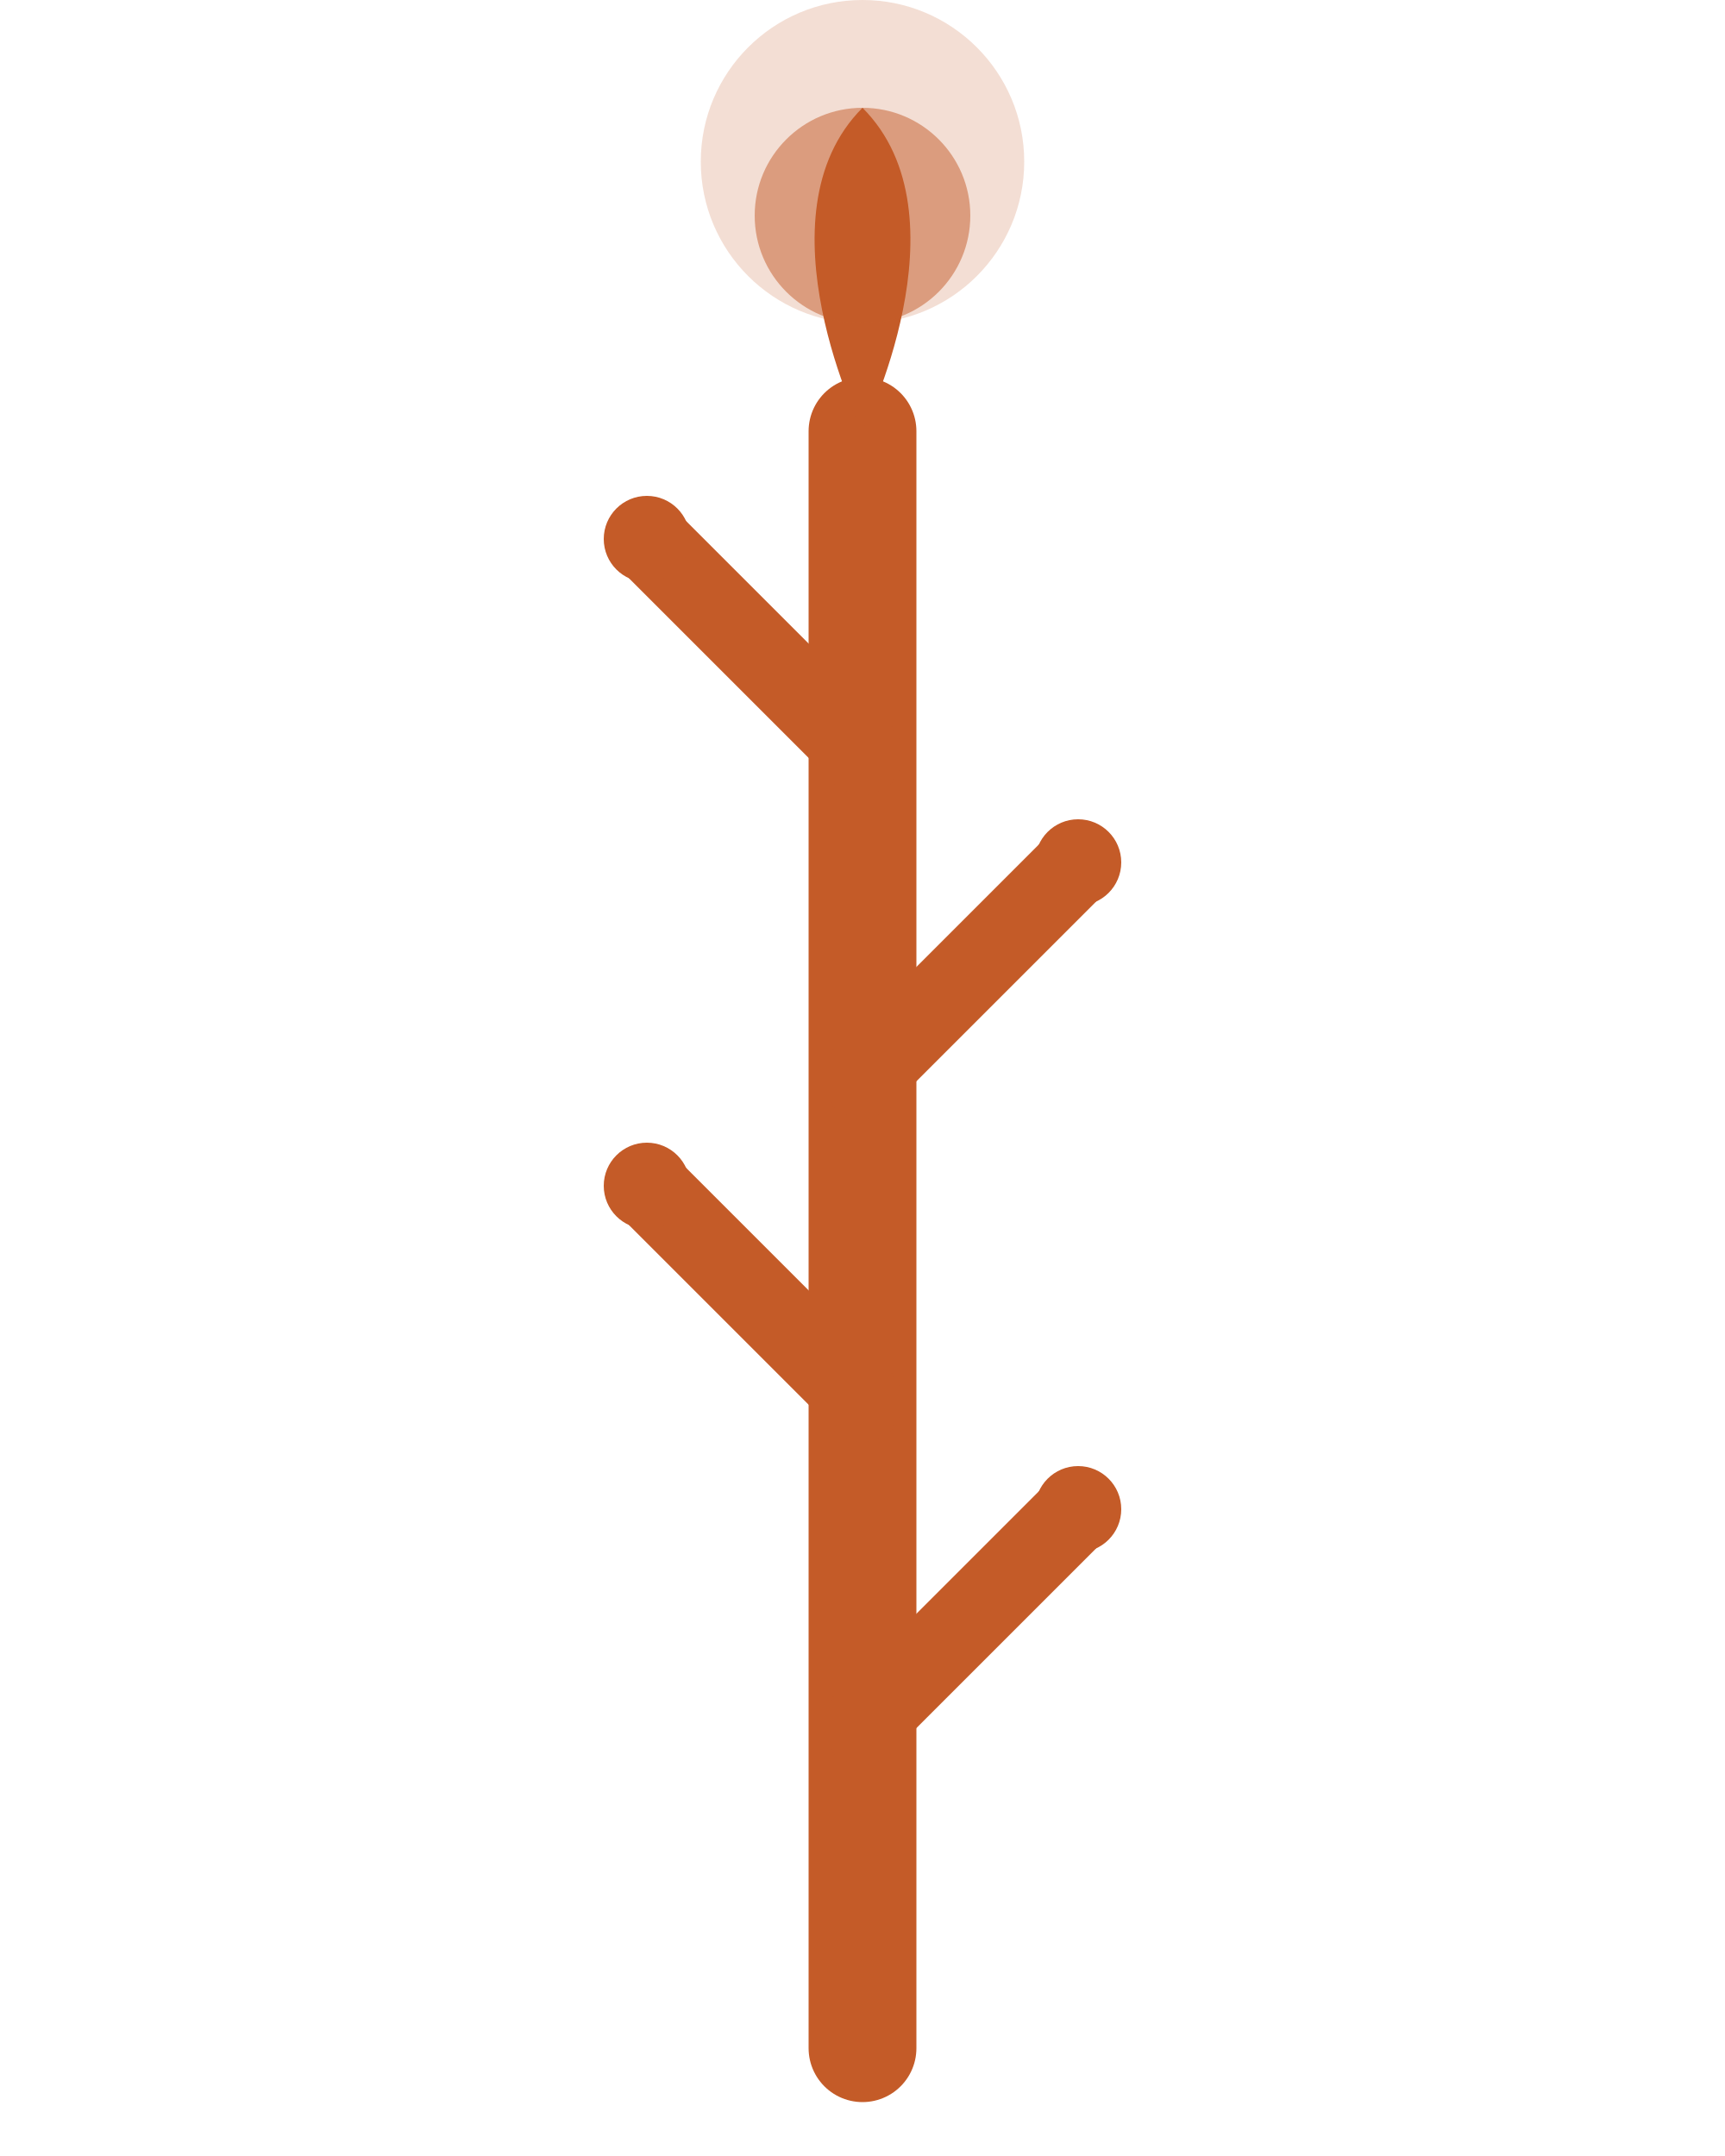
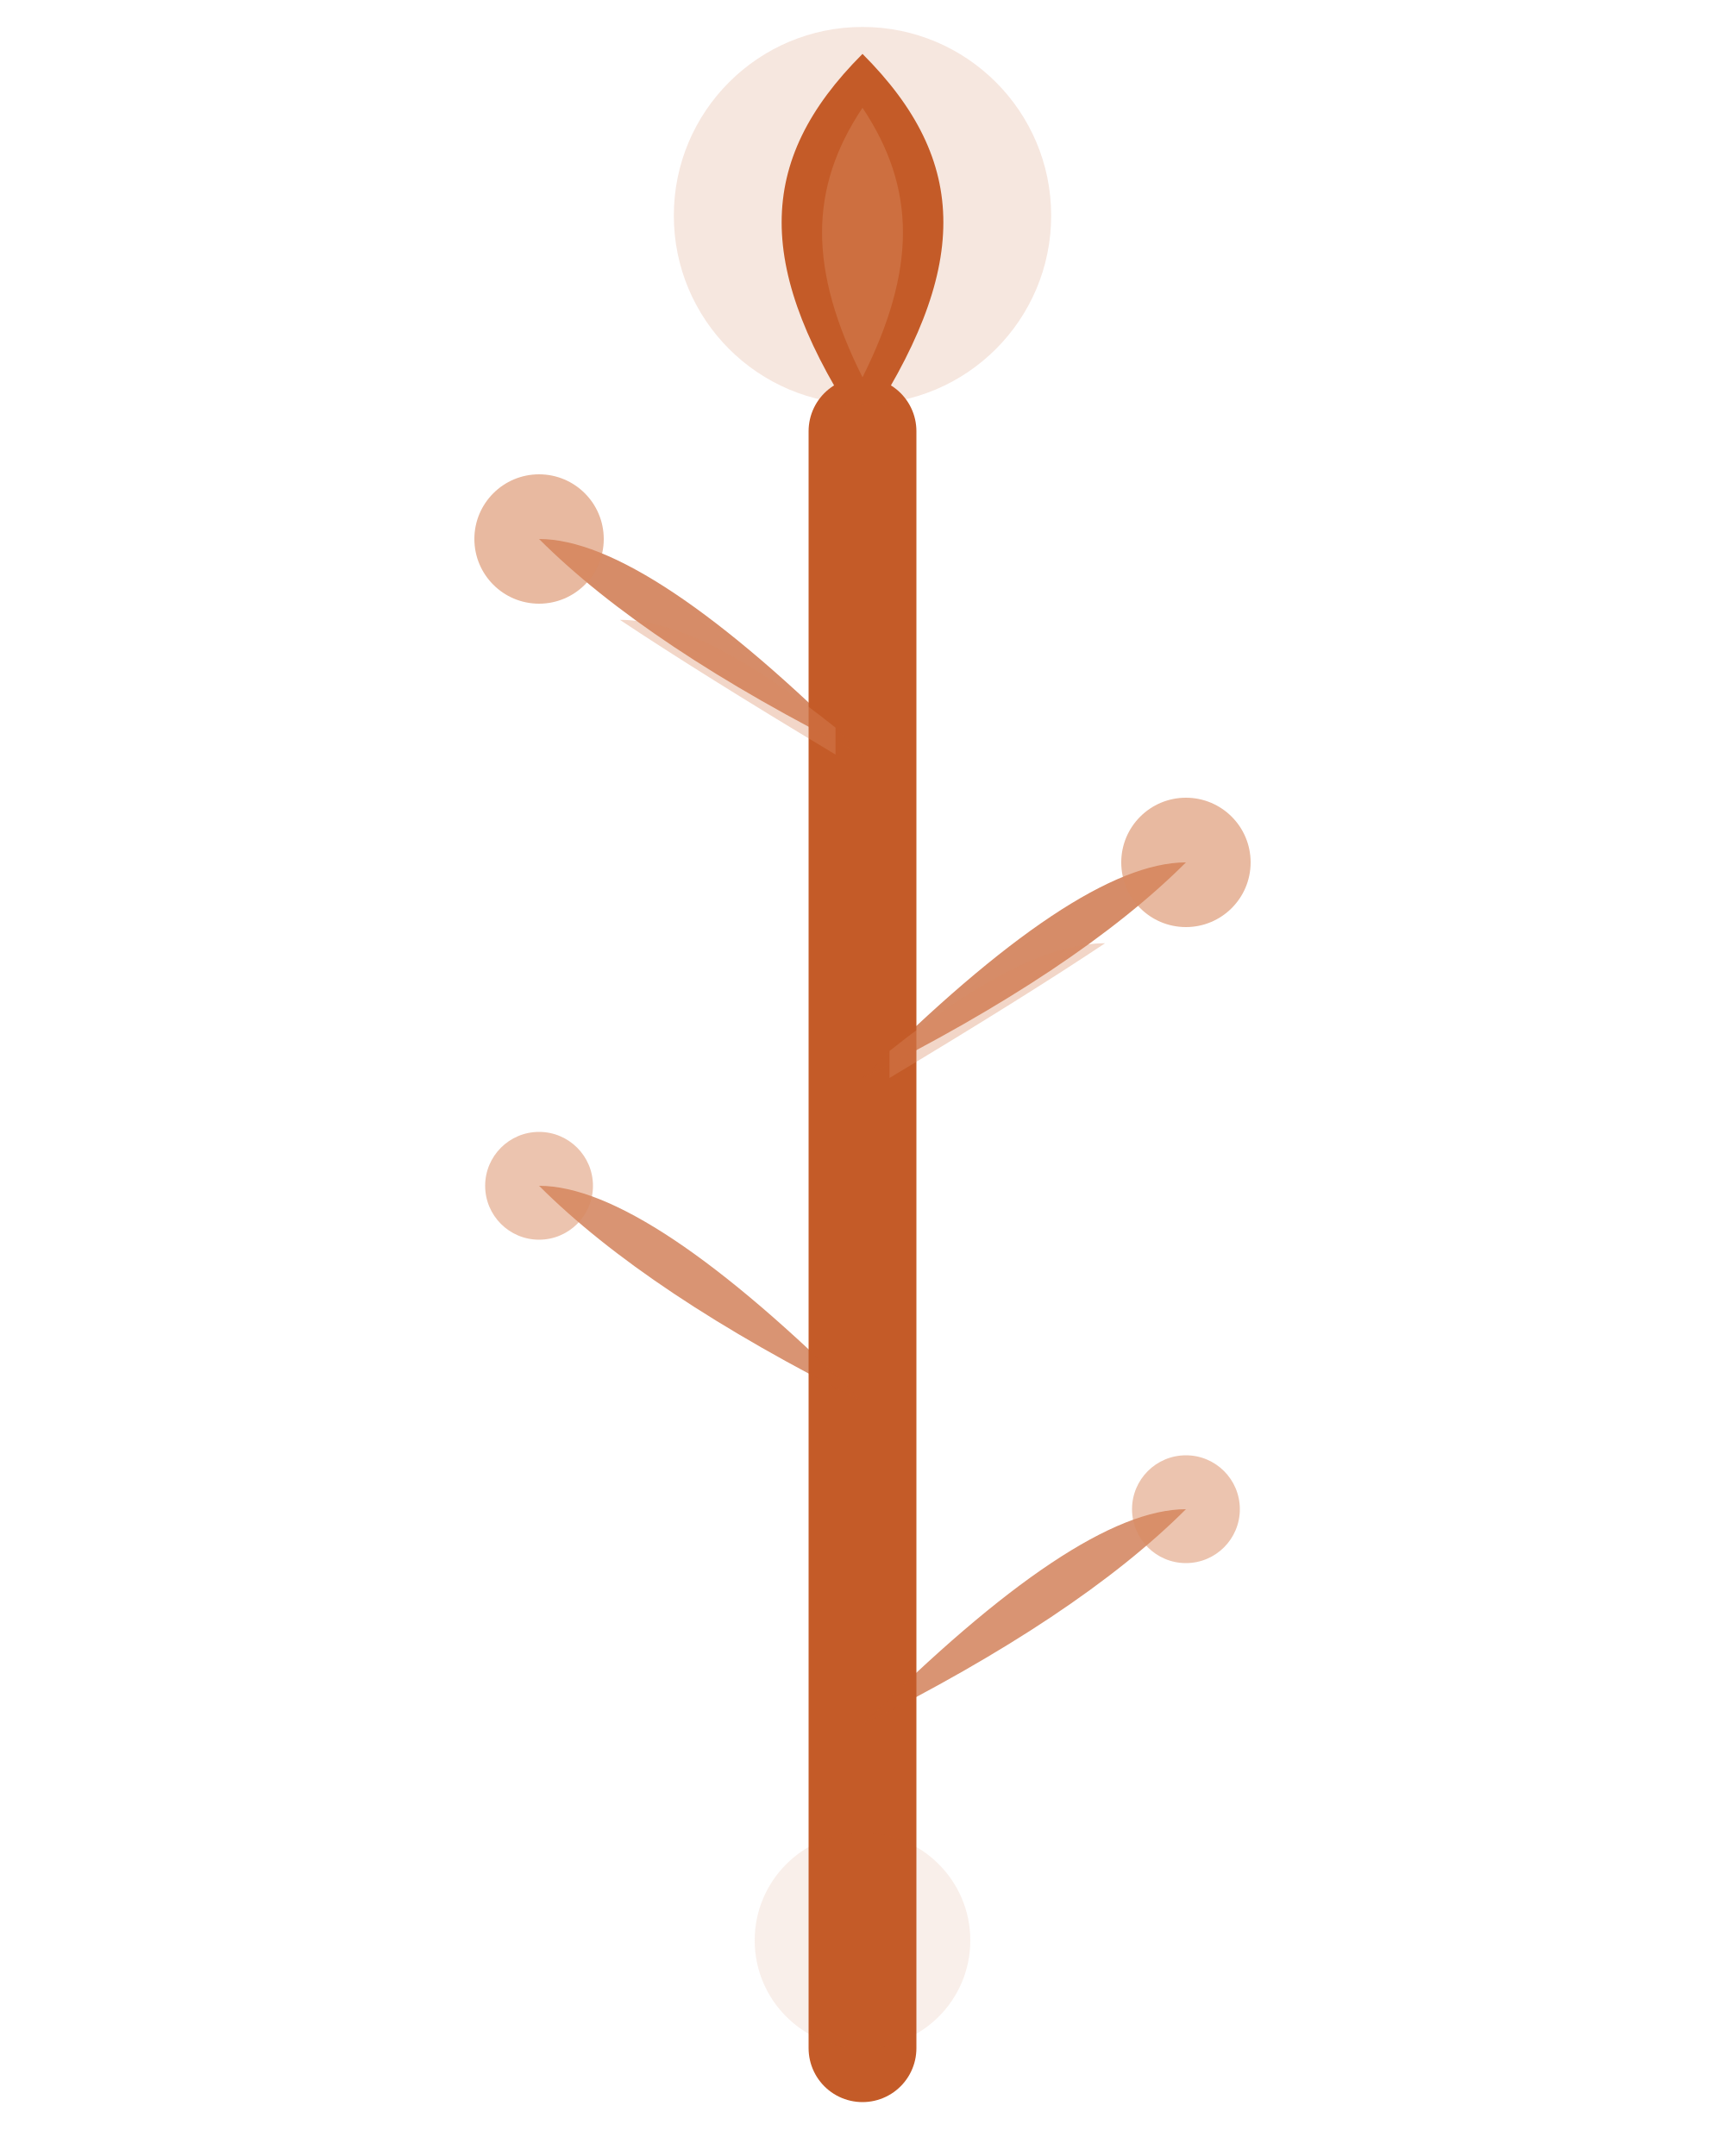
<svg xmlns="http://www.w3.org/2000/svg" width="32" height="40" viewBox="0 0 32 40" fill="none">
  <path d="M16 38V8" stroke="#C45B28" stroke-width="2" stroke-linecap="round" />
-   <path d="M16 8C16 8 14 4 16 2C18 4 16 8 16 8Z" fill="#C45B28" />
-   <circle cx="16" cy="4" r="2" fill="#C45B28" opacity="0.5" />
-   <circle cx="16" cy="3" r="3" fill="#C45B28" opacity="0.2" />
-   <path d="M16 14L12 10" stroke="#C45B28" stroke-width="1.5" stroke-linecap="round" />
-   <path d="M16 20L20 16" stroke="#C45B28" stroke-width="1.5" stroke-linecap="round" />
-   <path d="M16 26L12 22" stroke="#C45B28" stroke-width="1.5" stroke-linecap="round" />
-   <path d="M16 32L20 28" stroke="#C45B28" stroke-width="1.5" stroke-linecap="round" />
-   <circle cx="12" cy="10" r="0.8" fill="#C45B28" />
-   <circle cx="20" cy="16" r="0.8" fill="#C45B28" />
-   <circle cx="12" cy="22" r="0.8" fill="#C45B28" />
-   <circle cx="20" cy="28" r="0.8" fill="#C45B28" />
+   <path d="M16 8C14 5 14 3 16 1C18 3 18 5 16 8Z" fill="#C45B28" />
+   <path d="M16 7C15 5 15 3.5 16 2C17 3.5 17 5 16 7Z" fill="#D98A60" opacity="0.5" />
+   <circle cx="16" cy="4" r="3.5" fill="#C45B28" opacity="0.15" />
+   <path d="M16 14Q12 10 10 10Q12 12 16 14Z" fill="#C45B28" opacity="0.7" />
+   <path d="M16 20Q20 16 22 16Q20 18 16 20Z" fill="#C45B28" opacity="0.7" />
+   <path d="M16 26Q12 22 10 22Q12 24 16 26Z" fill="#C45B28" opacity="0.65" />
+   <path d="M16 32Q20 28 22 28Q20 30 16 32Z" fill="#C45B28" opacity="0.65" />
+   <path d="M15.5 13.5Q13 11.5 11.5 11.5Q13 12.5 15.5 14Z" fill="#D98A60" opacity="0.35" />
+   <path d="M16.5 19.5Q19 17.5 20.5 17.5Q19 18.5 16.5 20Z" fill="#D98A60" opacity="0.35" />
+   <circle cx="10" cy="10" r="1.2" fill="#D98A60" opacity="0.6" />
+   <circle cx="22" cy="16" r="1.2" fill="#D98A60" opacity="0.6" />
+   <circle cx="10" cy="22" r="1" fill="#D98A60" opacity="0.5" />
+   <circle cx="22" cy="28" r="1" fill="#D98A60" opacity="0.5" />
+   <circle cx="16" cy="36" r="2" fill="#C45B28" opacity="0.1" />
</svg>
